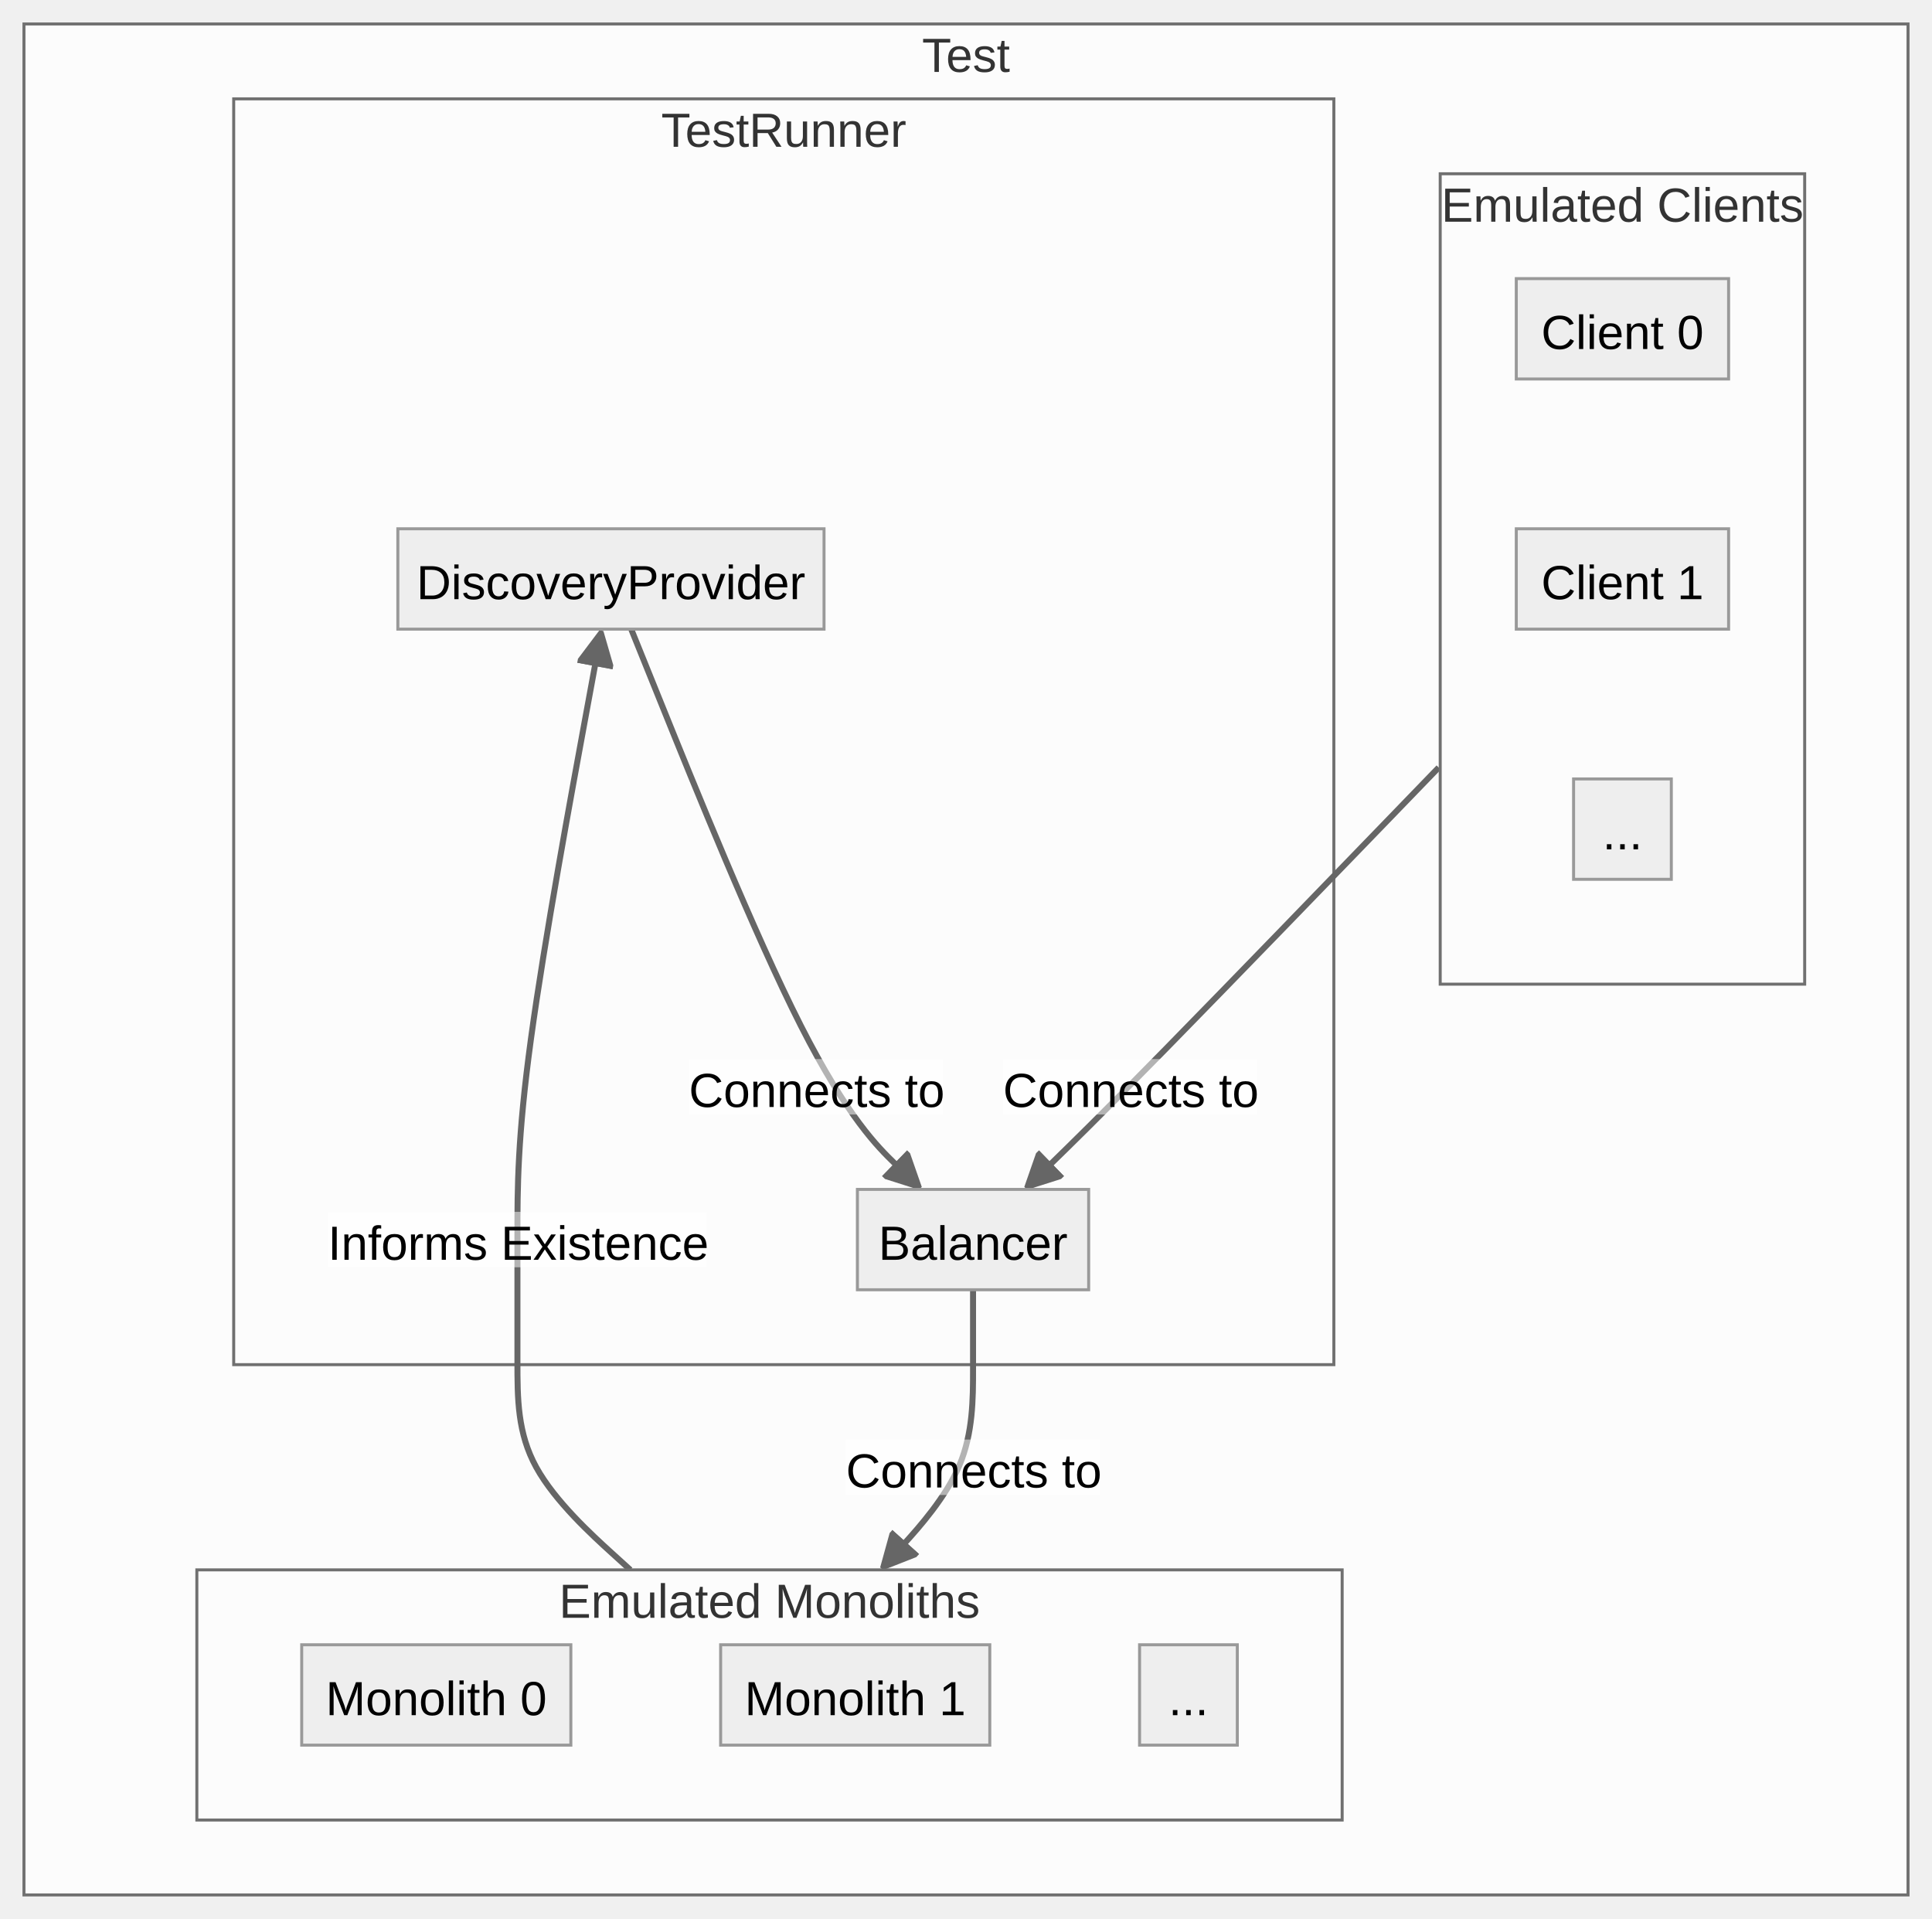
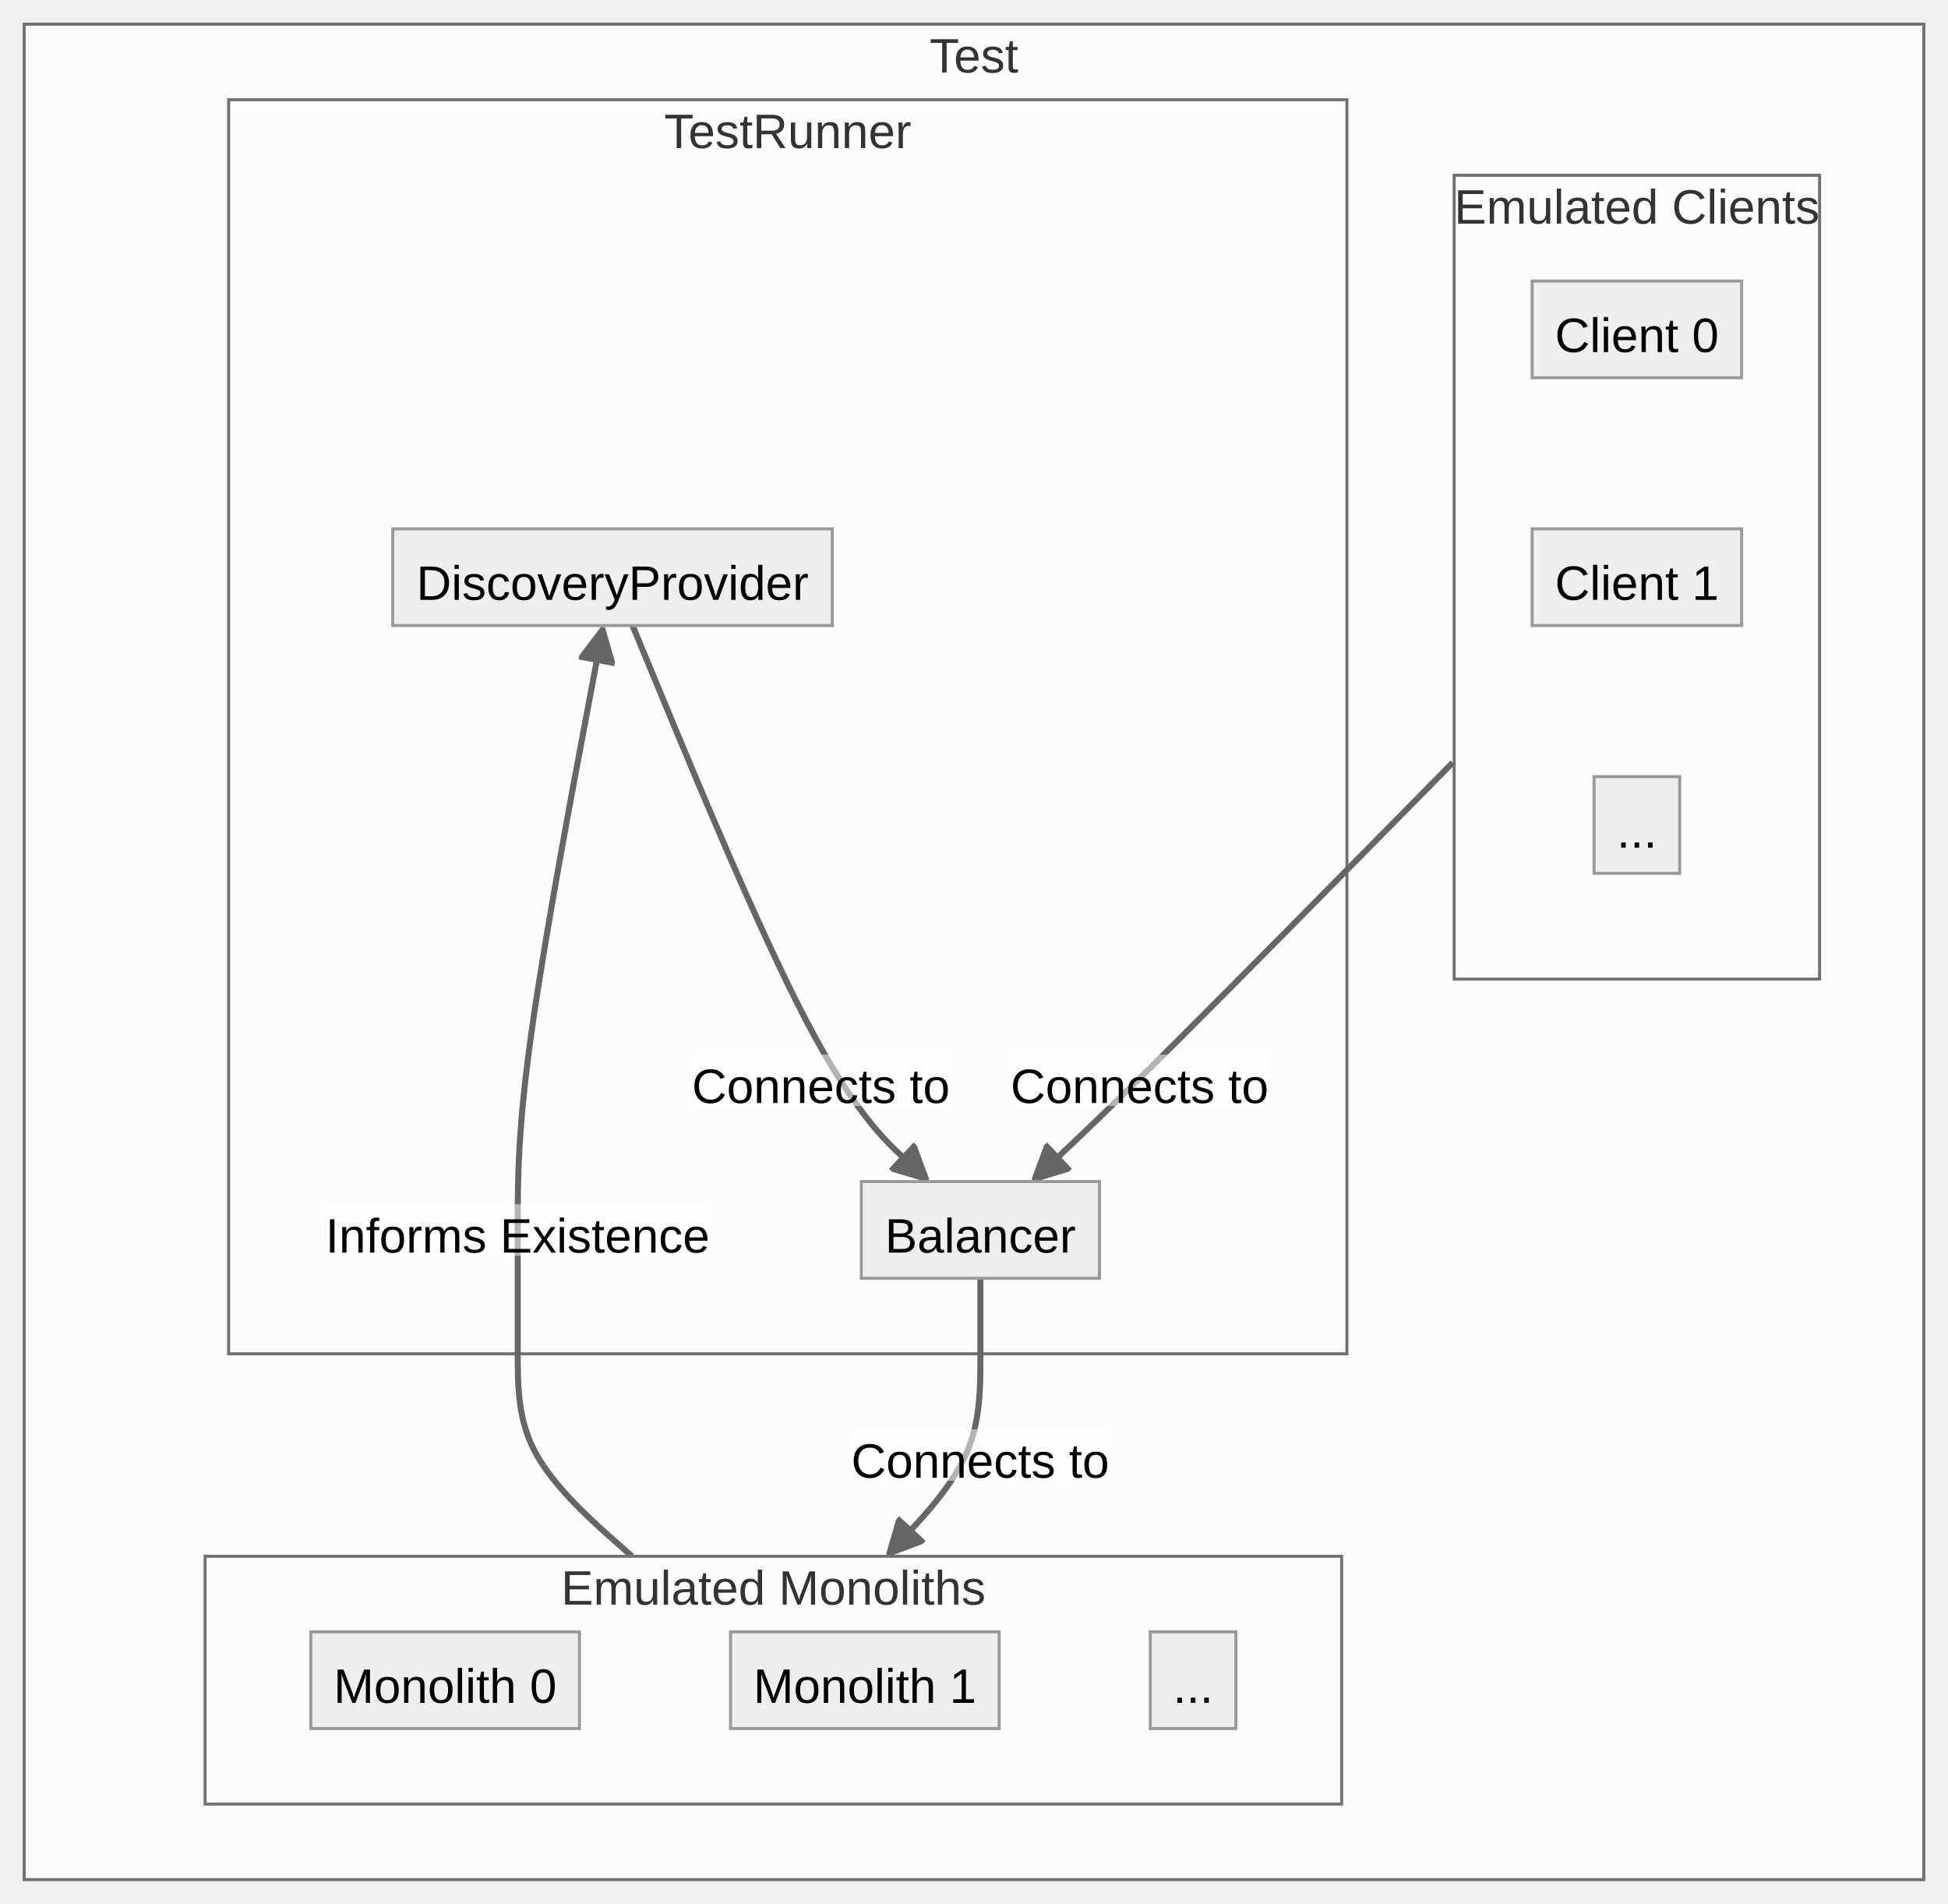
- <svg xmlns="http://www.w3.org/2000/svg" aria-roledescription="flowchart-v2" role="graphics-document document" viewBox="-7.5 -8 644.918 640.5" style="max-width: 644.918px; background-color: white;" width="100%" id="my-svg">
+ <svg xmlns="http://www.w3.org/2000/svg" aria-roledescription="flowchart-v2" role="graphics-document document" viewBox="-7.5 -8 644.766 630" style="max-width: 644.766px; background-color: white;" width="100%" id="my-svg">
  <style>#my-svg{font-family:"trebuchet ms",verdana,arial,sans-serif;font-size:16px;fill:#000000;}#my-svg .error-icon{fill:#552222;}#my-svg .error-text{fill:#552222;stroke:#552222;}#my-svg .edge-thickness-normal{stroke-width:2px;}#my-svg .edge-thickness-thick{stroke-width:3.5px;}#my-svg .edge-pattern-solid{stroke-dasharray:0;}#my-svg .edge-pattern-dashed{stroke-dasharray:3;}#my-svg .edge-pattern-dotted{stroke-dasharray:2;}#my-svg .marker{fill:#666;stroke:#666;}#my-svg .marker.cross{stroke:#666;}#my-svg svg{font-family:"trebuchet ms",verdana,arial,sans-serif;font-size:16px;}#my-svg .label{font-family:"trebuchet ms",verdana,arial,sans-serif;color:#000000;}#my-svg .cluster-label text{fill:#333;}#my-svg .cluster-label span,#my-svg p{color:#333;}#my-svg .label text,#my-svg span,#my-svg p{fill:#000000;color:#000000;}#my-svg .node rect,#my-svg .node circle,#my-svg .node ellipse,#my-svg .node polygon,#my-svg .node path{fill:#eee;stroke:#999;stroke-width:1px;}#my-svg .flowchart-label text{text-anchor:middle;}#my-svg .node .label{text-align:center;}#my-svg .node.clickable{cursor:pointer;}#my-svg .arrowheadPath{fill:#333333;}#my-svg .edgePath .path{stroke:#666;stroke-width:2.0px;}#my-svg .flowchart-link{stroke:#666;fill:none;}#my-svg .edgeLabel{background-color:white;text-align:center;}#my-svg .edgeLabel rect{opacity:0.5;background-color:white;fill:white;}#my-svg .labelBkg{background-color:rgba(255, 255, 255, 0.5);}#my-svg .cluster rect{fill:hsl(0, 0%, 98.922%);stroke:#707070;stroke-width:1px;}#my-svg .cluster text{fill:#333;}#my-svg .cluster span,#my-svg p{color:#333;}#my-svg div.mermaidTooltip{position:absolute;text-align:center;max-width:200px;padding:2px;font-family:"trebuchet ms",verdana,arial,sans-serif;font-size:12px;background:hsl(-160, 0%, 93.333%);border:1px solid #707070;border-radius:2px;pointer-events:none;z-index:100;}#my-svg .flowchartTitleText{text-anchor:middle;font-size:18px;fill:#000000;}#my-svg :root{--mermaid-font-family:"trebuchet ms",verdana,arial,sans-serif;}</style>
  <g>
    <marker orient="auto" markerHeight="12" markerWidth="12" markerUnits="userSpaceOnUse" refY="5" refX="6" viewBox="0 0 10 10" class="marker flowchart" id="my-svg_flowchart-pointEnd">
      <path style="stroke-width: 1; stroke-dasharray: 1, 0;" class="arrowMarkerPath" d="M 0 0 L 10 5 L 0 10 z" />
    </marker>
    <marker orient="auto" markerHeight="12" markerWidth="12" markerUnits="userSpaceOnUse" refY="5" refX="4.5" viewBox="0 0 10 10" class="marker flowchart" id="my-svg_flowchart-pointStart">
      <path style="stroke-width: 1; stroke-dasharray: 1, 0;" class="arrowMarkerPath" d="M 0 5 L 10 10 L 10 0 z" />
    </marker>
    <marker orient="auto" markerHeight="11" markerWidth="11" markerUnits="userSpaceOnUse" refY="5" refX="11" viewBox="0 0 10 10" class="marker flowchart" id="my-svg_flowchart-circleEnd">
      <circle style="stroke-width: 1; stroke-dasharray: 1, 0;" class="arrowMarkerPath" r="5" cy="5" cx="5" />
    </marker>
    <marker orient="auto" markerHeight="11" markerWidth="11" markerUnits="userSpaceOnUse" refY="5" refX="-1" viewBox="0 0 10 10" class="marker flowchart" id="my-svg_flowchart-circleStart">
      <circle style="stroke-width: 1; stroke-dasharray: 1, 0;" class="arrowMarkerPath" r="5" cy="5" cx="5" />
    </marker>
    <marker orient="auto" markerHeight="11" markerWidth="11" markerUnits="userSpaceOnUse" refY="5.2" refX="12" viewBox="0 0 11 11" class="marker cross flowchart" id="my-svg_flowchart-crossEnd">
      <path style="stroke-width: 2; stroke-dasharray: 1, 0;" class="arrowMarkerPath" d="M 1,1 l 9,9 M 10,1 l -9,9" />
    </marker>
    <marker orient="auto" markerHeight="11" markerWidth="11" markerUnits="userSpaceOnUse" refY="5.2" refX="-1" viewBox="0 0 11 11" class="marker cross flowchart" id="my-svg_flowchart-crossStart">
      <path style="stroke-width: 2; stroke-dasharray: 1, 0;" class="arrowMarkerPath" d="M 1,1 l 9,9 M 10,1 l -9,9" />
    </marker>
    <g class="root">
      <g class="clusters" />
      <g class="edgePaths" />
      <g class="edgeLabels" />
      <g class="nodes">
        <g transform="translate(-7.5, -8)" class="root">
          <g class="clusters">
            <g id="Test" class="cluster default flowchart-label">
-               <rect height="624.5" width="628.918" y="8" x="8" ry="0" rx="0" style="" />
-               <g transform="translate(322.459, 8)" class="cluster-label">
+               <rect height="614" width="628.766" y="8" x="8" ry="0" rx="0" style="" />
+               <g transform="translate(322.3828, 8)" class="cluster-label">
                <text style="">
                  <tspan class="row" x="0" dy="1em" xml:space="preserve">Test</tspan>
                </text>
              </g>
            </g>
            <g id="TestRunner" class="cluster default flowchart-label">
-               <rect height="422.5" width="367.242" y="33" x="78.012" ry="0" rx="0" style="" />
-               <g transform="translate(261.6328, 33)" class="cluster-label">
+               <rect height="415" width="370.137" y="33" x="75.676" ry="0" rx="0" style="" />
+               <g transform="translate(260.7441, 33)" class="cluster-label">
                <text style="">
                  <tspan class="row" x="0" dy="1em" xml:space="preserve">TestRunner</tspan>
                </text>
              </g>
            </g>
          </g>
          <g class="edgePaths">
-             <path marker-end="url(#my-svg_flowchart-pointEnd)" style="fill:none;" class="edge-thickness-normal edge-pattern-solid flowchart-link LS-DiscoveryProvider LE-Balancer" id="L-DiscoveryProvider-Balancer-0" d="M210.701,210L220.981,235.458C231.261,260.917,251.821,311.833,267.336,342.384C282.851,372.935,293.322,383.12,298.557,388.212L303.792,393.304" />
-             <path marker-end="url(#my-svg_flowchart-pointEnd)" style="fill:none;" class="edge-thickness-normal edge-pattern-solid flowchart-link LS-Balancer LE-Monoliths" id="L-Balancer-Monoliths-0" d="M324.811,430.5L324.811,434.667C324.811,438.833,324.811,447.167,324.811,457.042C324.811,466.917,324.811,478.333,320.261,489.094C315.711,499.854,306.612,509.958,302.062,515.01L297.513,520.062" />
-             <path marker-end="url(#my-svg_flowchart-pointEnd)" style="fill:none;" class="edge-thickness-normal edge-pattern-solid flowchart-link LS-Clients LE-Balancer" id="L-Clients-Balancer-0" d="M480.254,256.181L463.085,273.943C445.916,291.704,411.578,327.227,389.174,350.081C366.77,372.935,356.3,383.12,351.064,388.212L345.829,393.304" />
-             <path marker-end="url(#my-svg_flowchart-pointEnd)" style="fill:none;" class="edge-thickness-normal edge-pattern-solid flowchart-link LS-Monoliths LE-DiscoveryProvider" id="L-Monoliths-DiscoveryProvider-0" d="M210.418,524L204.135,518.292C197.853,512.583,185.288,501.167,179.005,489.75C172.723,478.333,172.723,466.917,172.723,454.25C172.723,441.583,172.723,427.667,172.723,412.208C172.723,396.75,172.723,379.75,177.251,346.66C181.779,313.571,190.836,264.392,195.365,239.802L199.893,215.212" />
+             <path marker-end="url(#my-svg_flowchart-pointEnd)" style="fill:none;" class="edge-thickness-normal edge-pattern-solid flowchart-link LS-DiscoveryProvider LE-Balancer" id="L-DiscoveryProvider-Balancer-0" d="M209.365,207L219.763,232.083C230.161,257.167,250.956,307.333,266.659,337.395C282.362,367.458,292.972,377.415,298.277,382.394L303.582,387.373" />
+             <path marker-end="url(#my-svg_flowchart-pointEnd)" style="fill:none;" class="edge-thickness-normal edge-pattern-solid flowchart-link LS-Balancer LE-Monoliths" id="L-Balancer-Monoliths-0" d="M324.494,423L324.494,427.167C324.494,431.333,324.494,439.667,324.494,449.417C324.494,459.167,324.494,470.333,319.922,480.852C315.35,491.371,306.205,501.241,301.633,506.177L297.06,511.112" />
+             <path marker-end="url(#my-svg_flowchart-pointEnd)" style="fill:none;" class="edge-thickness-normal edge-pattern-solid flowchart-link LS-Clients LE-Balancer" id="L-Clients-Balancer-0" d="M480.812,252.379L463.55,269.899C446.287,287.419,411.762,322.46,389.194,344.959C366.626,367.458,356.017,377.415,350.712,382.394L345.407,387.373" />
+             <path marker-end="url(#my-svg_flowchart-pointEnd)" style="fill:none;" class="edge-thickness-normal edge-pattern-solid flowchart-link LS-Monoliths LE-DiscoveryProvider" id="L-Monoliths-DiscoveryProvider-0" d="M209.184,515L202.88,509.417C196.576,503.833,183.969,492.667,177.665,481.5C171.361,470.333,171.361,459.167,171.361,446.75C171.361,434.333,171.361,420.667,171.361,405.583C171.361,390.5,171.361,374,175.924,341.535C180.486,309.069,189.611,260.639,194.174,236.424L198.736,212.208" />
          </g>
          <g class="edgeLabels">
-             <g transform="translate(272.3809, 362.75)" class="edgeLabel">
-               <g transform="translate(-42.42969, -9.25)" class="label">
-                 <rect height="18.5" width="84.837" ry="0" rx="0" />
+             <g transform="translate(271.752, 357.5)" class="edgeLabel">
+               <g transform="translate(-42.74219, -8.5)" class="label">
+                 <rect height="17" width="85.484" ry="0" rx="0" />
                <text style="">
                  <tspan class="row" x="0" dy="1em" xml:space="preserve">Connects to</tspan>
                </text>
              </g>
            </g>
-             <g transform="translate(324.8105, 489.75)" class="edgeLabel">
-               <g transform="translate(-42.42969, -9.25)" class="label">
-                 <rect height="18.5" width="84.837" ry="0" rx="0" />
+             <g transform="translate(324.4941, 481.5)" class="edgeLabel">
+               <g transform="translate(-42.74219, -8.5)" class="label">
+                 <rect height="17" width="85.484" ry="0" rx="0" />
                <text style="">
                  <tspan class="row" x="0" dy="1em" xml:space="preserve">Connects to</tspan>
                </text>
              </g>
            </g>
-             <g transform="translate(377.2402, 362.75)" class="edgeLabel">
-               <g transform="translate(-42.42969, -9.25)" class="label">
-                 <rect height="18.5" width="84.837" ry="0" rx="0" />
+             <g transform="translate(377.2363, 357.5)" class="edgeLabel">
+               <g transform="translate(-42.74219, -8.5)" class="label">
+                 <rect height="17" width="85.484" ry="0" rx="0" />
                <text style="">
                  <tspan class="row" x="0" dy="1em" xml:space="preserve">Connects to</tspan>
                </text>
              </g>
            </g>
-             <g transform="translate(172.7227, 413.75)" class="edgeLabel">
-               <g transform="translate(-63.28906, -9.25)" class="label">
-                 <rect height="18.5" width="126.541" ry="0" rx="0" />
+             <g transform="translate(171.3613, 407)" class="edgeLabel">
+               <g transform="translate(-63.62891, -8.5)" class="label">
+                 <rect height="17" width="127.258" ry="0" rx="0" />
                <text style="">
                  <tspan class="row" x="0" dy="1em" xml:space="preserve">Informs Existence</tspan>
                </text>
              </g>
            </g>
          </g>
          <g class="nodes">
-             <g transform="translate(203.9375, 193.25)" id="flowchart-DiscoveryProvider-0" class="node default default flowchart-label">
-               <rect height="33.5" width="142.266" y="-16.75" x="-71.133" ry="0" rx="0" style="" class="basic label-container" />
-               <g transform="translate(0, -9.25)" style="" class="label">
+             <g transform="translate(202.7324, 191)" id="flowchart-DiscoveryProvider-0" class="node default default flowchart-label">
+               <rect height="32" width="145.484" y="-16" x="-72.742" ry="0" rx="0" style="" class="basic label-container" />
+               <g transform="translate(0, -8.5)" style="" class="label">
                <rect />
                <text style="">
                  <tspan class="row" x="0" dy="1em" xml:space="preserve">DiscoveryProvider</tspan>
                </text>
              </g>
            </g>
-             <g transform="translate(324.8105, 413.75)" id="flowchart-Balancer-1" class="node default default flowchart-label">
-               <rect height="33.5" width="77.195" y="-16.75" x="-38.598" ry="0" rx="0" style="" class="basic label-container" />
-               <g transform="translate(0, -9.25)" style="" class="label">
+             <g transform="translate(324.4941, 407)" id="flowchart-Balancer-1" class="node default default flowchart-label">
+               <rect height="32" width="78.82" y="-16" x="-39.41" ry="0" rx="0" style="" class="basic label-container" />
+               <g transform="translate(0, -8.5)" style="" class="label">
                <rect />
                <text style="">
                  <tspan class="row" x="0" dy="1em" xml:space="preserve">Balancer</tspan>
                </text>
              </g>
            </g>
-             <g transform="translate(57.71094, 516)" class="root">
+             <g transform="translate(59.88086, 507)" class="root">
              <g class="clusters">
                <g id="Monoliths" class="cluster default flowchart-label">
-                   <rect height="83.5" width="382.312" y="8" x="8" ry="0" rx="0" style="" />
-                   <g transform="translate(199.1562, 8)" class="cluster-label">
+                   <rect height="82" width="376.188" y="8" x="8" ry="0" rx="0" style="" />
+                   <g transform="translate(196.0938, 8)" class="cluster-label">
                    <text style="">
                      <tspan class="row" x="0" dy="1em" xml:space="preserve">Emulated Monoliths</tspan>
                    </text>
                  </g>
                </g>
              </g>
              <g class="edgePaths" />
              <g class="edgeLabels" />
              <g class="nodes">
-                 <g transform="translate(87.92188, 49.75)" id="flowchart-m0-7" class="node default default flowchart-label">
-                   <rect height="33.5" width="89.844" y="-16.75" x="-44.922" ry="0" rx="0" style="" class="basic label-container" />
-                   <g transform="translate(0, -9.25)" style="" class="label">
+                 <g transform="translate(87.46094, 49)" id="flowchart-m0-7" class="node default default flowchart-label">
+                   <rect height="32" width="88.922" y="-16" x="-44.461" ry="0" rx="0" style="" class="basic label-container" />
+                   <g transform="translate(0, -8.5)" style="" class="label">
                    <rect />
                    <text style="">
                      <tspan class="row" x="0" dy="1em" xml:space="preserve">Monolith 0</tspan>
                    </text>
                  </g>
                </g>
-                 <g transform="translate(227.7656, 49.75)" id="flowchart-m1-8" class="node default default flowchart-label">
-                   <rect height="33.5" width="89.844" y="-16.75" x="-44.922" ry="0" rx="0" style="" class="basic label-container" />
-                   <g transform="translate(0, -9.25)" style="" class="label">
+                 <g transform="translate(226.3828, 49)" id="flowchart-m1-8" class="node default default flowchart-label">
+                   <rect height="32" width="88.922" y="-16" x="-44.461" ry="0" rx="0" style="" class="basic label-container" />
+                   <g transform="translate(0, -8.5)" style="" class="label">
                    <rect />
                    <text style="">
                      <tspan class="row" x="0" dy="1em" xml:space="preserve">Monolith 1</tspan>
                    </text>
                  </g>
                </g>
-                 <g transform="translate(339, 49.75)" id="flowchart-mn-9" class="node default default flowchart-label">
-                   <rect height="33.5" width="32.625" y="-16.75" x="-16.312" ry="0" rx="0" style="" class="basic label-container" />
-                   <g transform="translate(0, -9.25)" style="" class="label">
+                 <g transform="translate(335.0156, 49)" id="flowchart-mn-9" class="node default default flowchart-label">
+                   <rect height="32" width="28.344" y="-16" x="-14.172" ry="0" rx="0" style="" class="basic label-container" />
+                   <g transform="translate(0, -8.5)" style="" class="label">
                    <rect />
                    <text style="">
                      <tspan class="row" x="0" dy="1em" xml:space="preserve">...</tspan>
                    </text>
                  </g>
                </g>
              </g>
            </g>
-             <g transform="translate(473.1484, 50)" class="root">
+             <g transform="translate(474.1133, 50)" class="root">
              <g class="clusters">
                <g id="Clients" class="cluster default flowchart-label">
-                   <rect height="270.5" width="121.664" y="8" x="7.605" ry="0" rx="0" style="" />
-                   <g transform="translate(68.4375, 8)" class="cluster-label">
+                   <rect height="266" width="120.953" y="8" x="7.199" ry="0" rx="0" style="" />
+                   <g transform="translate(67.67578, 8)" class="cluster-label">
                    <text style="">
                      <tspan class="row" x="0" dy="1em" xml:space="preserve">Emulated Clients</tspan>
                    </text>
                  </g>
                </g>
              </g>
              <g class="edgePaths" />
              <g class="edgeLabels" />
              <g class="nodes">
-                 <g transform="translate(68.4375, 59.75)" id="flowchart-c0-4" class="node default default flowchart-label">
-                   <rect height="33.5" width="70.875" y="-16.75" x="-35.438" ry="0" rx="0" style="" class="basic label-container" />
-                   <g transform="translate(0, -9.25)" style="" class="label">
+                 <g transform="translate(67.67578, 59)" id="flowchart-c0-4" class="node default default flowchart-label">
+                   <rect height="32" width="69.352" y="-16" x="-34.676" ry="0" rx="0" style="" class="basic label-container" />
+                   <g transform="translate(0, -8.5)" style="" class="label">
                    <rect />
                    <text style="">
                      <tspan class="row" x="0" dy="1em" xml:space="preserve">Client 0</tspan>
                    </text>
                  </g>
                </g>
-                 <g transform="translate(68.4375, 143.25)" id="flowchart-c1-5" class="node default default flowchart-label">
-                   <rect height="33.5" width="70.875" y="-16.75" x="-35.438" ry="0" rx="0" style="" class="basic label-container" />
-                   <g transform="translate(0, -9.25)" style="" class="label">
+                 <g transform="translate(67.67578, 141)" id="flowchart-c1-5" class="node default default flowchart-label">
+                   <rect height="32" width="69.352" y="-16" x="-34.676" ry="0" rx="0" style="" class="basic label-container" />
+                   <g transform="translate(0, -8.5)" style="" class="label">
                    <rect />
                    <text style="">
                      <tspan class="row" x="0" dy="1em" xml:space="preserve">Client 1</tspan>
                    </text>
                  </g>
                </g>
-                 <g transform="translate(68.4375, 226.75)" id="flowchart-cn-6" class="node default default flowchart-label">
-                   <rect height="33.5" width="32.625" y="-16.75" x="-16.312" ry="0" rx="0" style="" class="basic label-container" />
-                   <g transform="translate(0, -9.25)" style="" class="label">
+                 <g transform="translate(67.67578, 223)" id="flowchart-cn-6" class="node default default flowchart-label">
+                   <rect height="32" width="28.344" y="-16" x="-14.172" ry="0" rx="0" style="" class="basic label-container" />
+                   <g transform="translate(0, -8.5)" style="" class="label">
                    <rect />
                    <text style="">
                      <tspan class="row" x="0" dy="1em" xml:space="preserve">...</tspan>
                    </text>
                  </g>
                </g>
              </g>
            </g>
          </g>
        </g>
      </g>
    </g>
  </g>
</svg>
